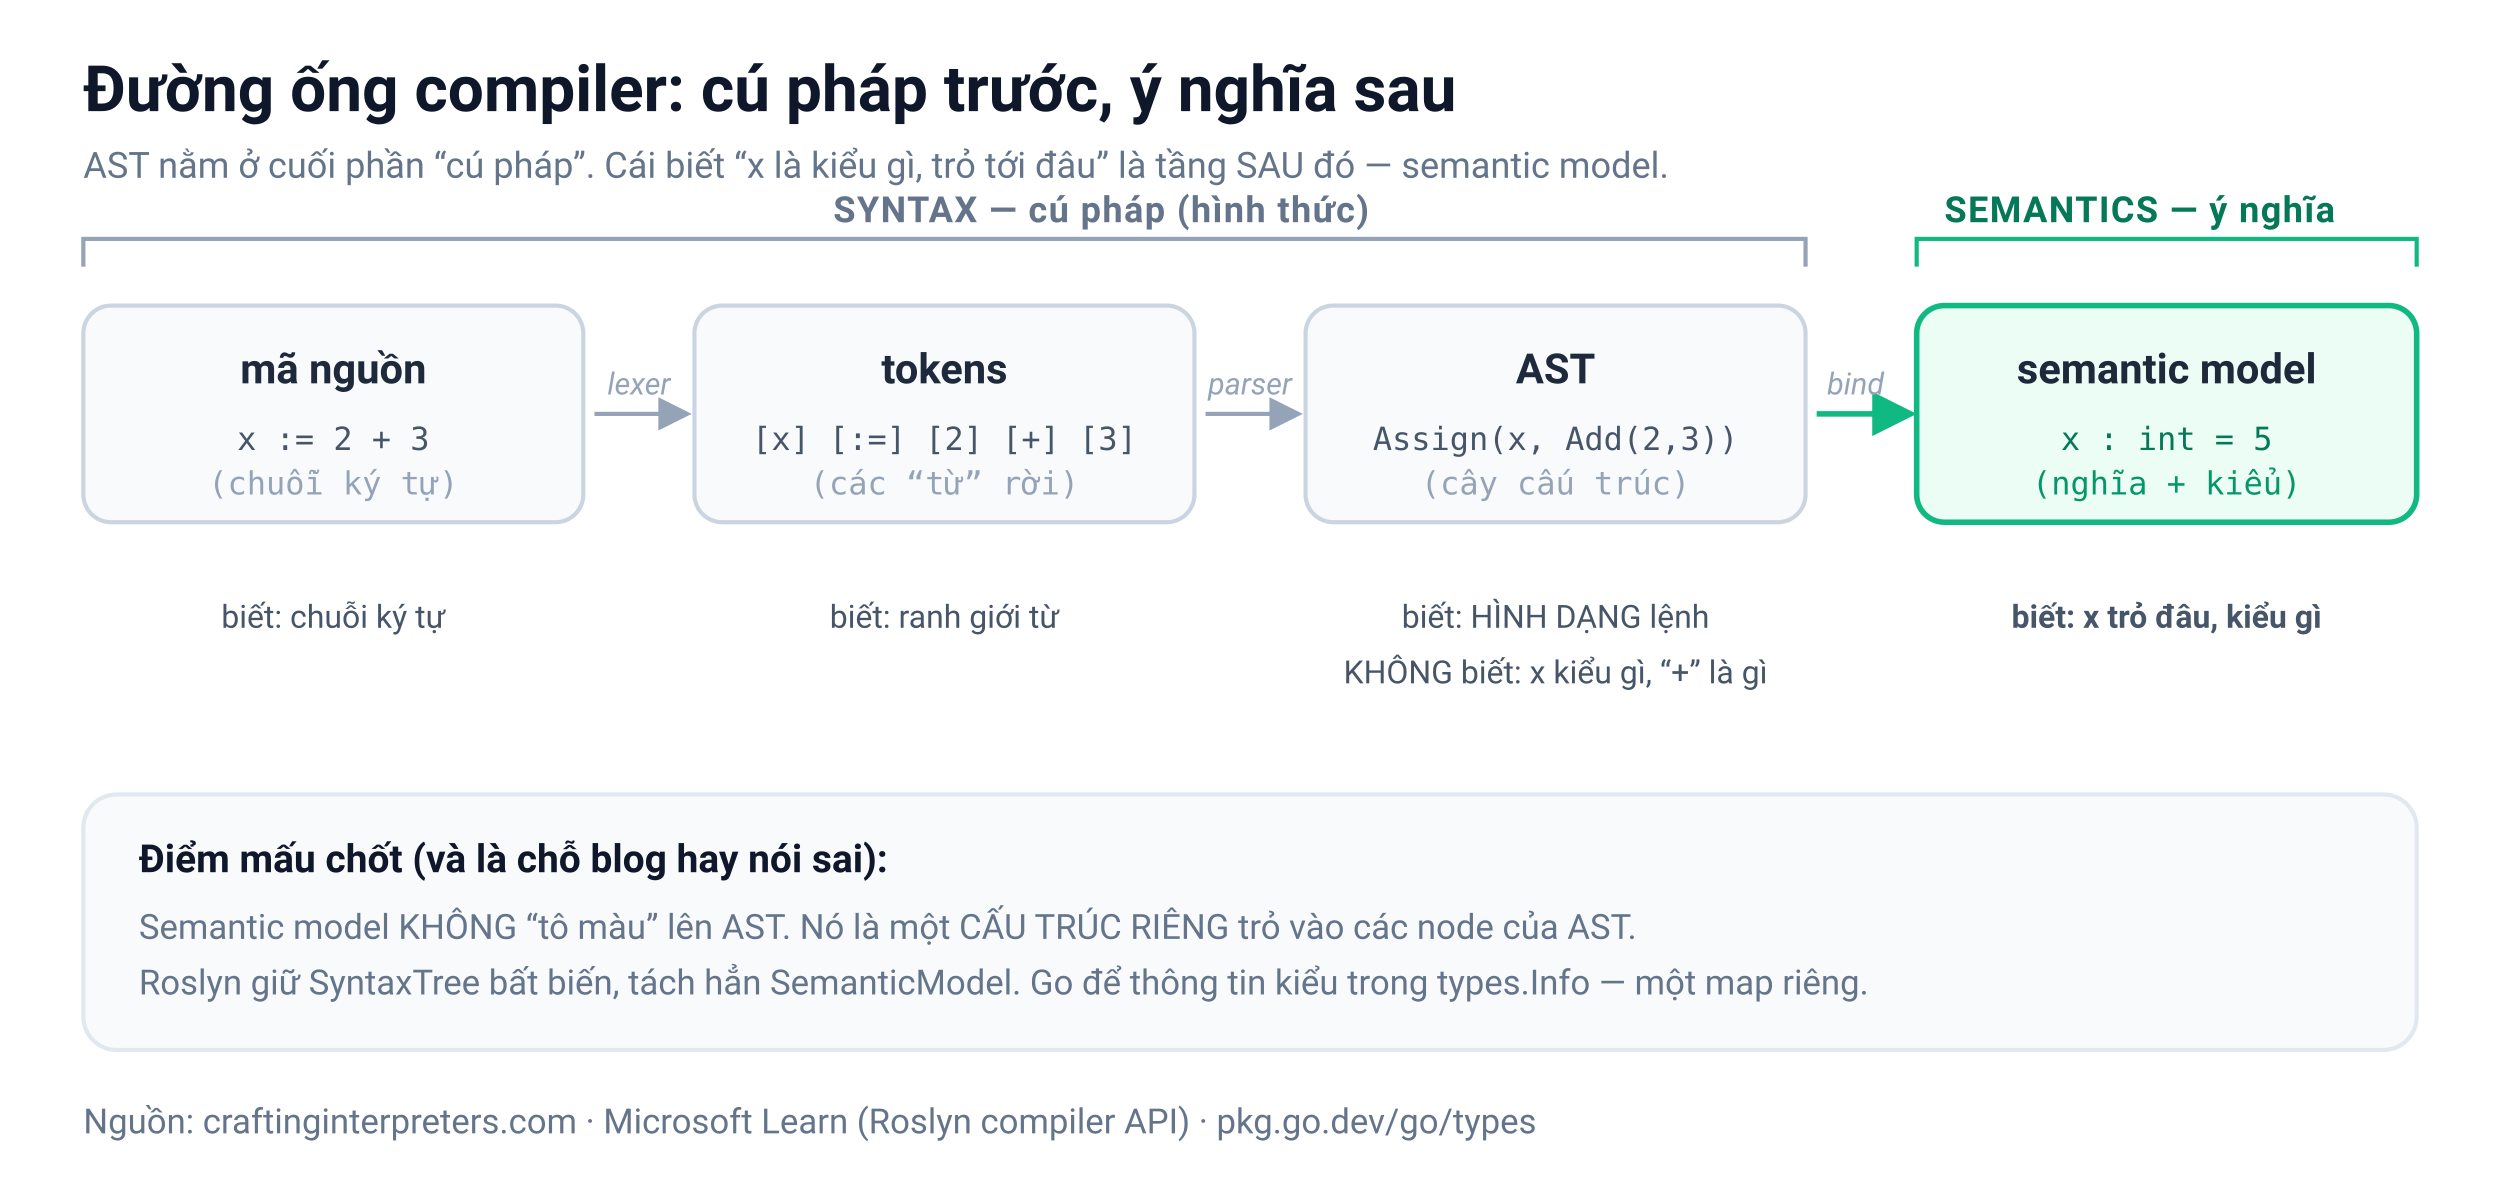
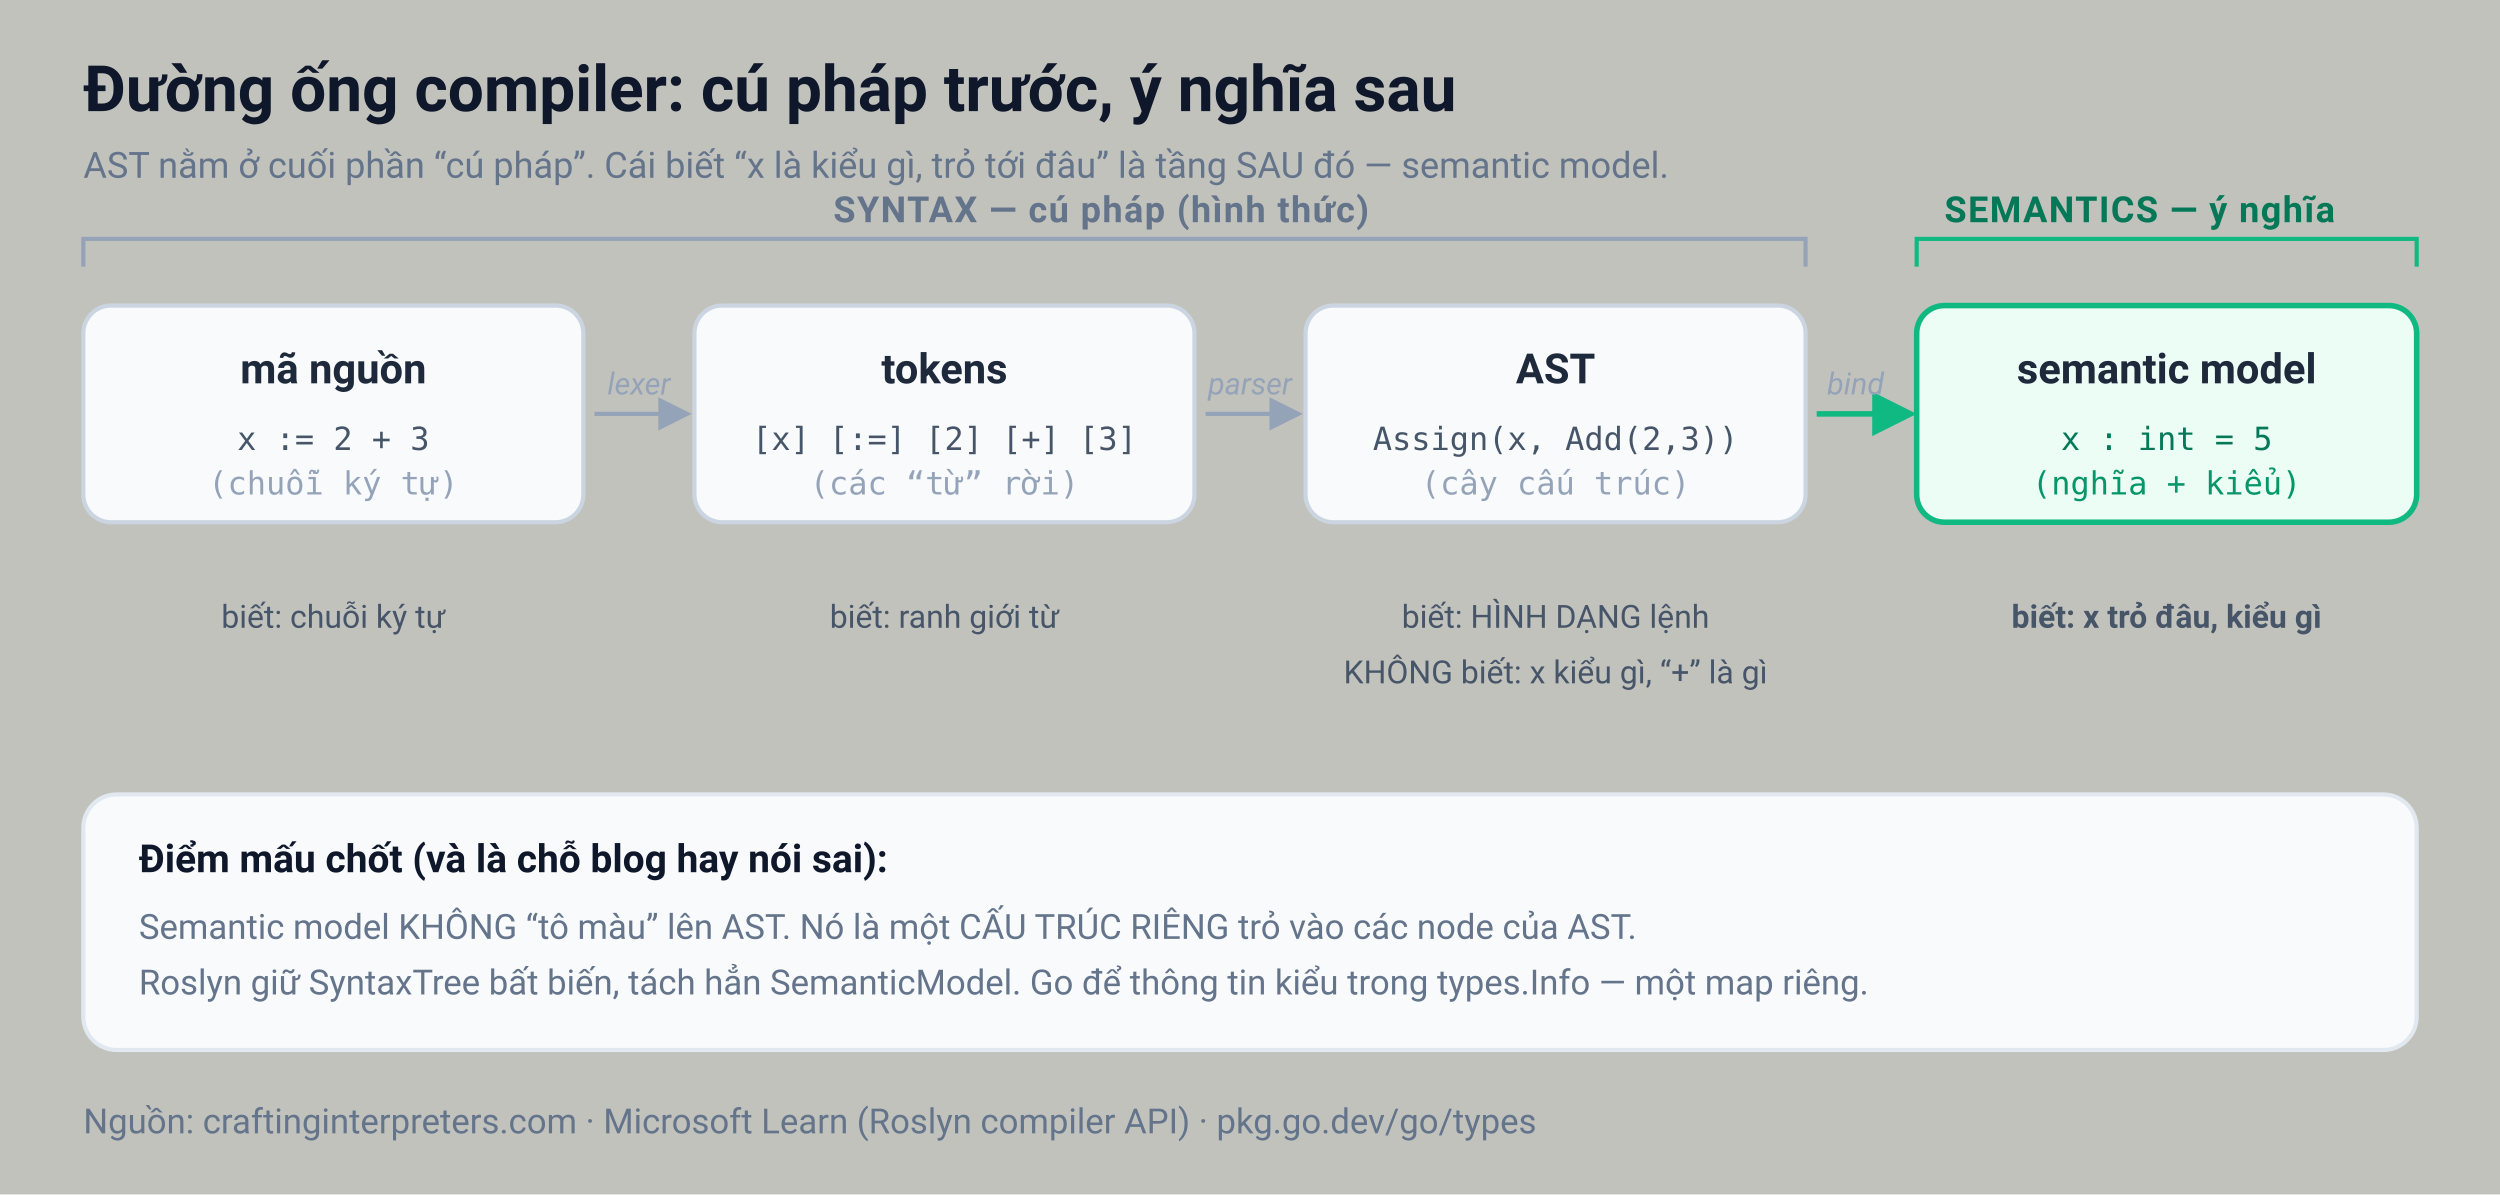
<svg xmlns="http://www.w3.org/2000/svg" viewBox="0 0 900 430" font-family="-apple-system, BlinkMacSystemFont, 'Segoe UI', Roboto, Helvetica, Arial, sans-serif" role="img" aria-label="Đường ống compiler: mã nguồn qua lexer thành tokens, qua parser thành AST (đây là phần cú pháp), rồi qua phân tích ngữ nghĩa mới ra semantic model (phần ý nghĩa)">
+   <rect width="100%" height="100%" fill="#c2c2bd" />
  <style>
    .title { fill:#0f172a; font-size:23px; font-weight:700; }
    .sub   { fill:#64748b; font-size:13px; }
    .bxt   { fill:#1e293b; font-size:15px; font-weight:700; }
    .mono  { font-family:'SF Mono','Cascadia Code',Consolas,monospace; font-size:11.5px; }
    .know  { fill:#475569; font-size:11.5px; }
    .arrow { fill:#94a3b8; font-size:11px; font-style:italic; }
    .brk   { font-size:13px; font-weight:700; letter-spacing:0.5px; }
    .note  { fill:#64748b; font-size:12.5px; }
    .synbox{ fill:#f8fafc; stroke:#cbd5e1; stroke-width:1.5; }
    .embox { fill:#ecfdf5; stroke:#10b981; stroke-width:2; }
  </style>
  <text class="title" x="30" y="40">Đường ống compiler: cú pháp trước, ý nghĩa sau</text>
  <text class="sub" x="30" y="64">AST nằm ở cuối phần “cú pháp”. Cái biết “x là kiểu gì, trỏ tới đâu” là tầng SAU đó — semantic model.</text>
  <path d="M30 96 L30 86 L650 86 L650 96" fill="none" stroke="#94a3b8" stroke-width="1.5" />
  <text class="brk" x="300" y="80" fill="#64748b">SYNTAX — cú pháp (hình thức)</text>
  <path d="M690 96 L690 86 L870 86 L870 96" fill="none" stroke="#10b981" stroke-width="1.5" />
  <text class="brk" x="700" y="80" fill="#047857">SEMANTICS — ý nghĩa</text>
  <rect class="synbox" x="30" y="110" width="180" height="78" rx="10" />
  <text class="bxt" x="120" y="138" text-anchor="middle">mã nguồn</text>
  <text class="mono" x="120" y="162" text-anchor="middle" fill="#475569">x := 2 + 3</text>
  <text class="mono" x="120" y="178" text-anchor="middle" fill="#94a3b8">(chuỗi ký tự)</text>
  <line x1="214" y1="149" x2="246" y2="149" stroke="#94a3b8" stroke-width="1.5" marker-end="url(#a)" />
  <text class="arrow" x="230" y="142" text-anchor="middle">lexer</text>
  <rect class="synbox" x="250" y="110" width="180" height="78" rx="10" />
  <text class="bxt" x="340" y="138" text-anchor="middle">tokens</text>
  <text class="mono" x="340" y="162" text-anchor="middle" fill="#475569">[x] [:=] [2] [+] [3]</text>
  <text class="mono" x="340" y="178" text-anchor="middle" fill="#94a3b8">(các “từ” rời)</text>
  <line x1="434" y1="149" x2="466" y2="149" stroke="#94a3b8" stroke-width="1.5" marker-end="url(#a)" />
  <text class="arrow" x="450" y="142" text-anchor="middle">parser</text>
  <rect class="synbox" x="470" y="110" width="180" height="78" rx="10" />
  <text class="bxt" x="560" y="138" text-anchor="middle">AST</text>
  <text class="mono" x="560" y="162" text-anchor="middle" fill="#475569">Assign(x, Add(2,3))</text>
  <text class="mono" x="560" y="178" text-anchor="middle" fill="#94a3b8">(cây cấu trúc)</text>
  <line x1="654" y1="149" x2="686" y2="149" stroke="#10b981" stroke-width="2" marker-end="url(#g)" />
  <text class="arrow" x="668" y="142" text-anchor="middle" fill="#047857">bind</text>
  <rect class="embox" x="690" y="110" width="180" height="78" rx="10" />
  <text class="bxt" x="780" y="138" text-anchor="middle" fill="#047857">semantic model</text>
  <text class="mono" x="780" y="162" text-anchor="middle" fill="#047857">x : int = 5</text>
  <text class="mono" x="780" y="178" text-anchor="middle" fill="#059669">(nghĩa + kiểu)</text>
  <text class="know" x="120" y="226" text-anchor="middle">biết: chuỗi ký tự</text>
  <text class="know" x="340" y="226" text-anchor="middle">biết: ranh giới từ</text>
  <text class="know" x="560" y="226" text-anchor="middle">biết: HÌNH DẠNG lệnh</text>
  <text class="know" x="780" y="226" text-anchor="middle" fill="#047857" font-weight="700">biết: x trỏ đâu, kiểu gì</text>
  <text class="know" x="560" y="246" text-anchor="middle" fill="#b45309">KHÔNG biết: x kiểu gì, “+” là gì</text>
  <rect x="30" y="286" width="840" height="92" rx="12" fill="#f8fafc" stroke="#e2e8f0" stroke-width="1.5" />
  <text x="50" y="314" font-size="14" font-weight="700" fill="#0f172a">Điểm mấu chốt (và là chỗ blog hay nói sai):</text>
  <text class="note" x="50" y="338">Semantic model KHÔNG “tô màu” lên AST. Nó là một CẤU TRÚC RIÊNG trỏ vào các node của AST.</text>
  <text class="note" x="50" y="358">Roslyn giữ SyntaxTree bất biến, tách hẳn SemanticModel. Go để thông tin kiểu trong types.Info — một map riêng.</text>
  <text class="note" x="30" y="408" fill="#94a3b8">Nguồn: craftinginterpreters.com · Microsoft Learn (Roslyn compiler API) · pkg.go.dev/go/types</text>
  <defs>
    <marker id="a" markerWidth="8" markerHeight="8" refX="6" refY="4" orient="auto">
      <path d="M0 0 L8 4 L0 8 z" fill="#94a3b8" />
    </marker>
    <marker id="g" markerWidth="8" markerHeight="8" refX="6" refY="4" orient="auto">
      <path d="M0 0 L8 4 L0 8 z" fill="#10b981" />
    </marker>
  </defs>
</svg>
